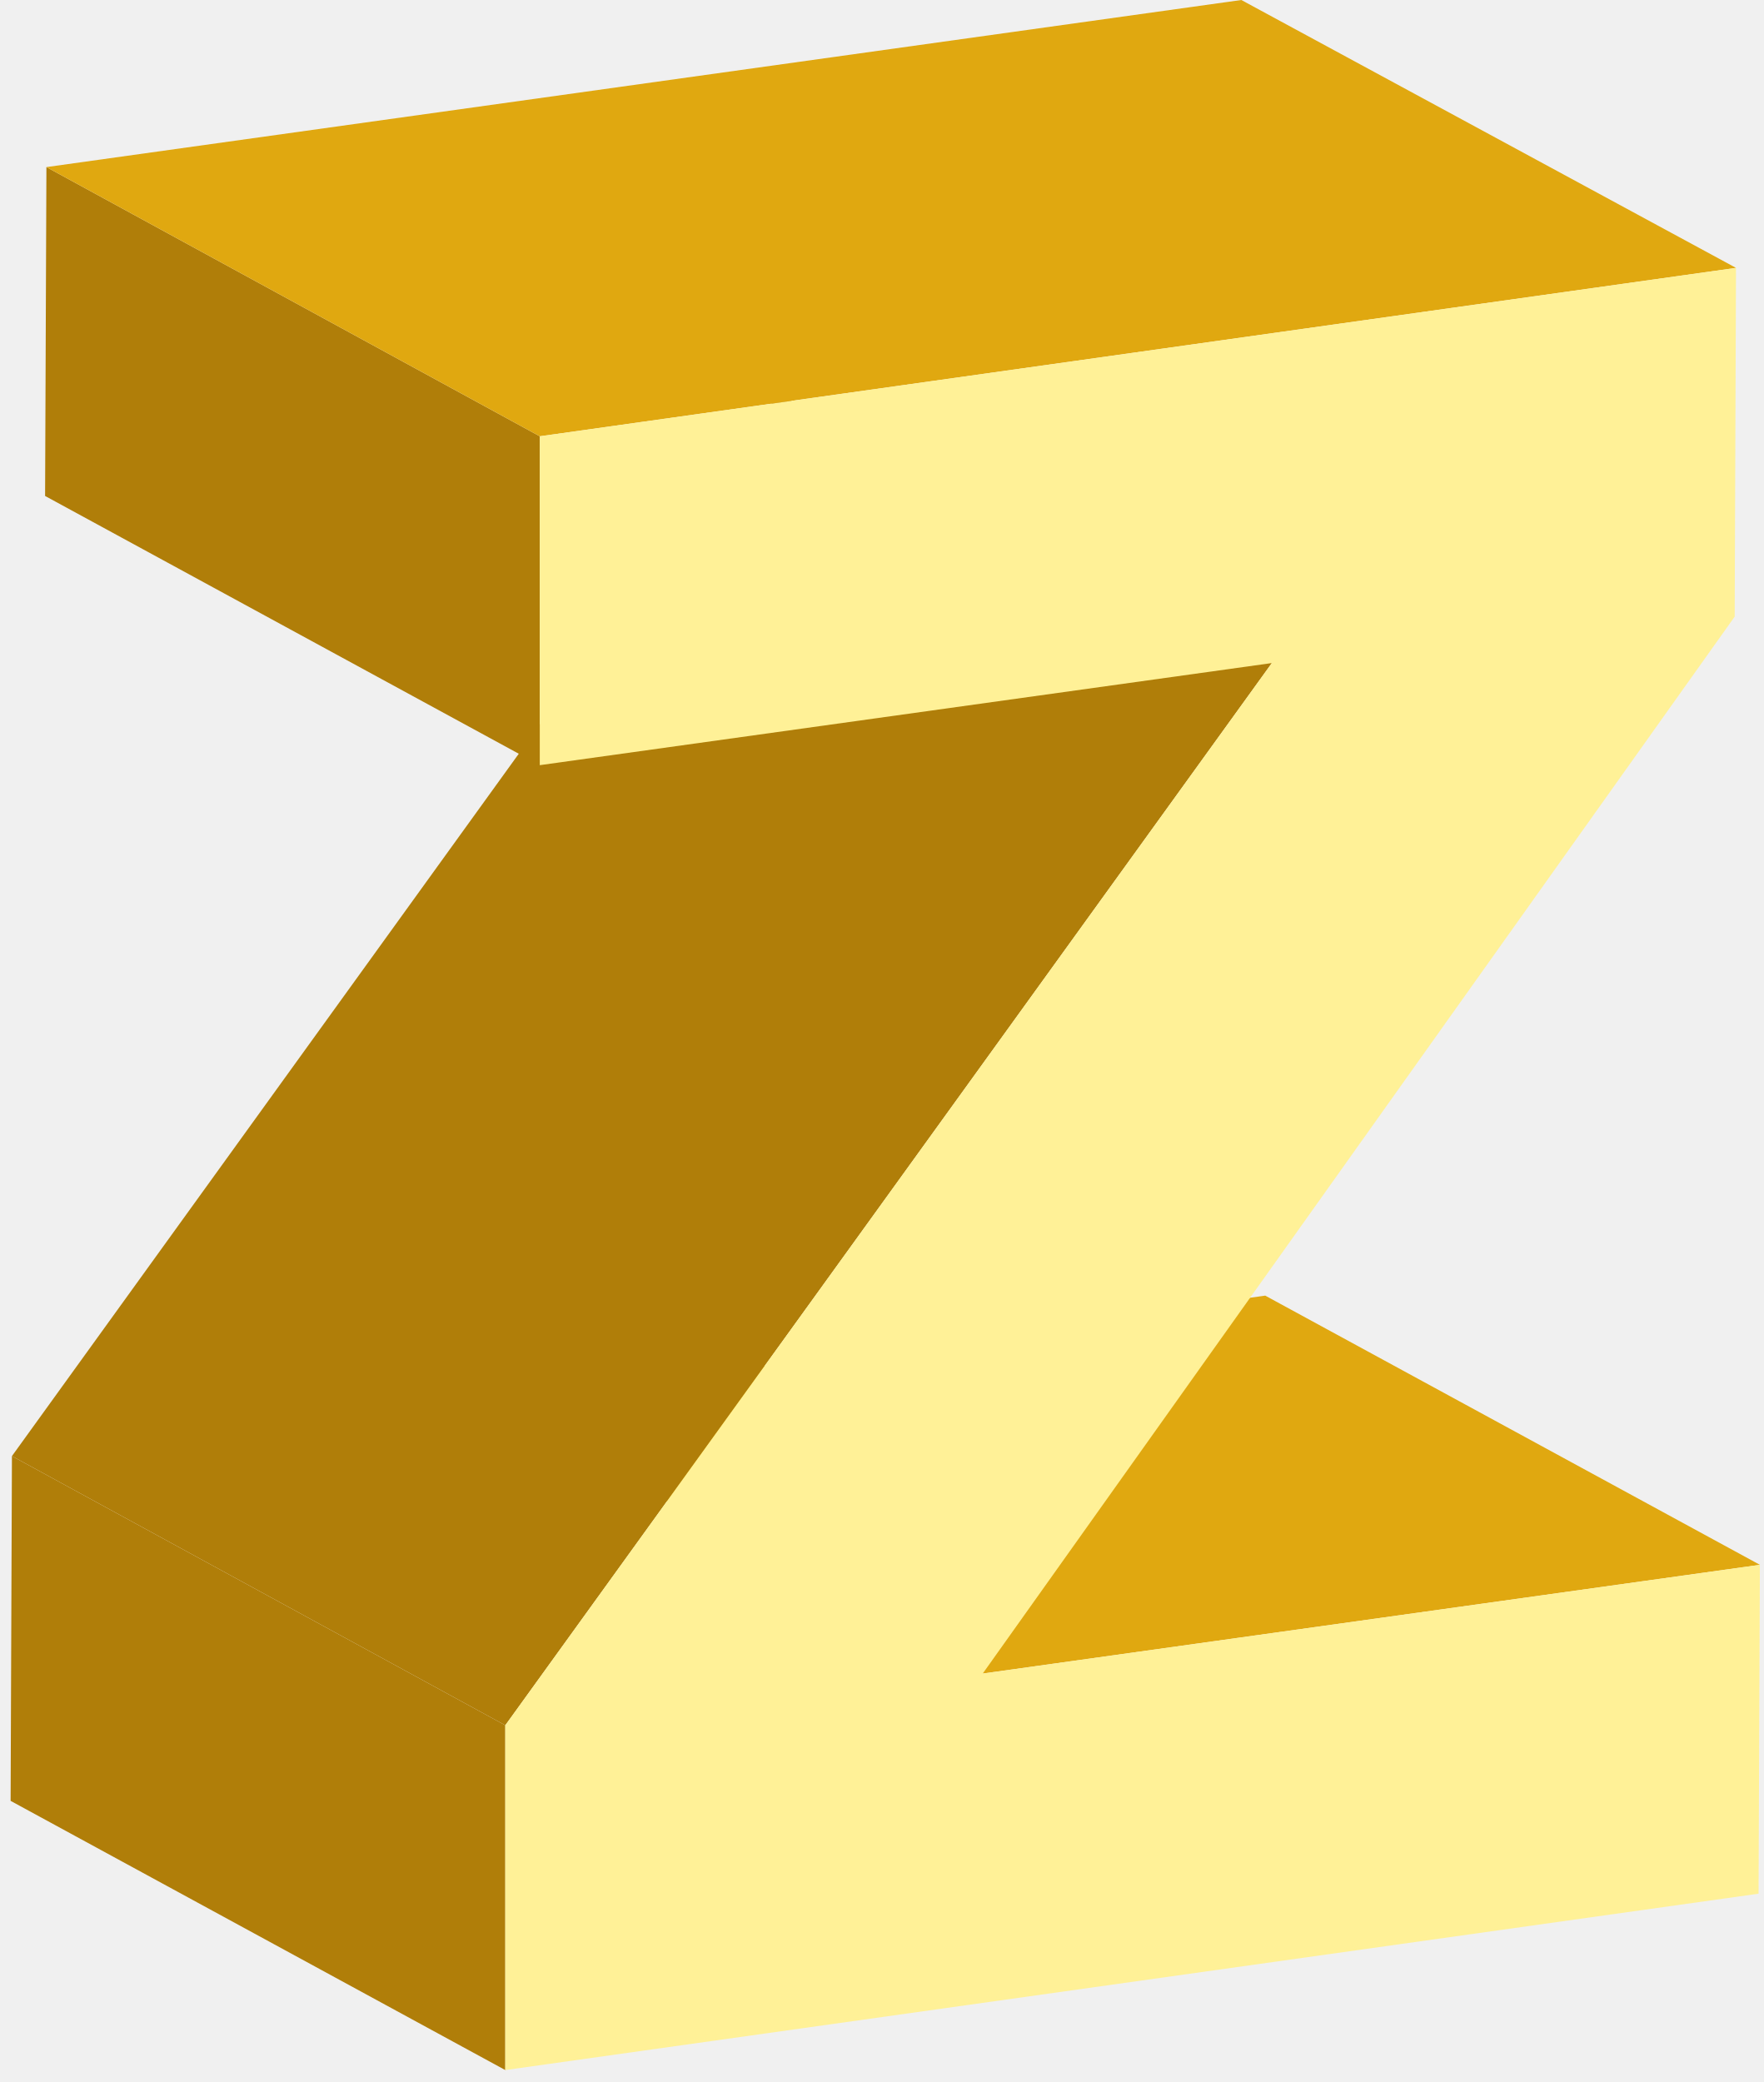
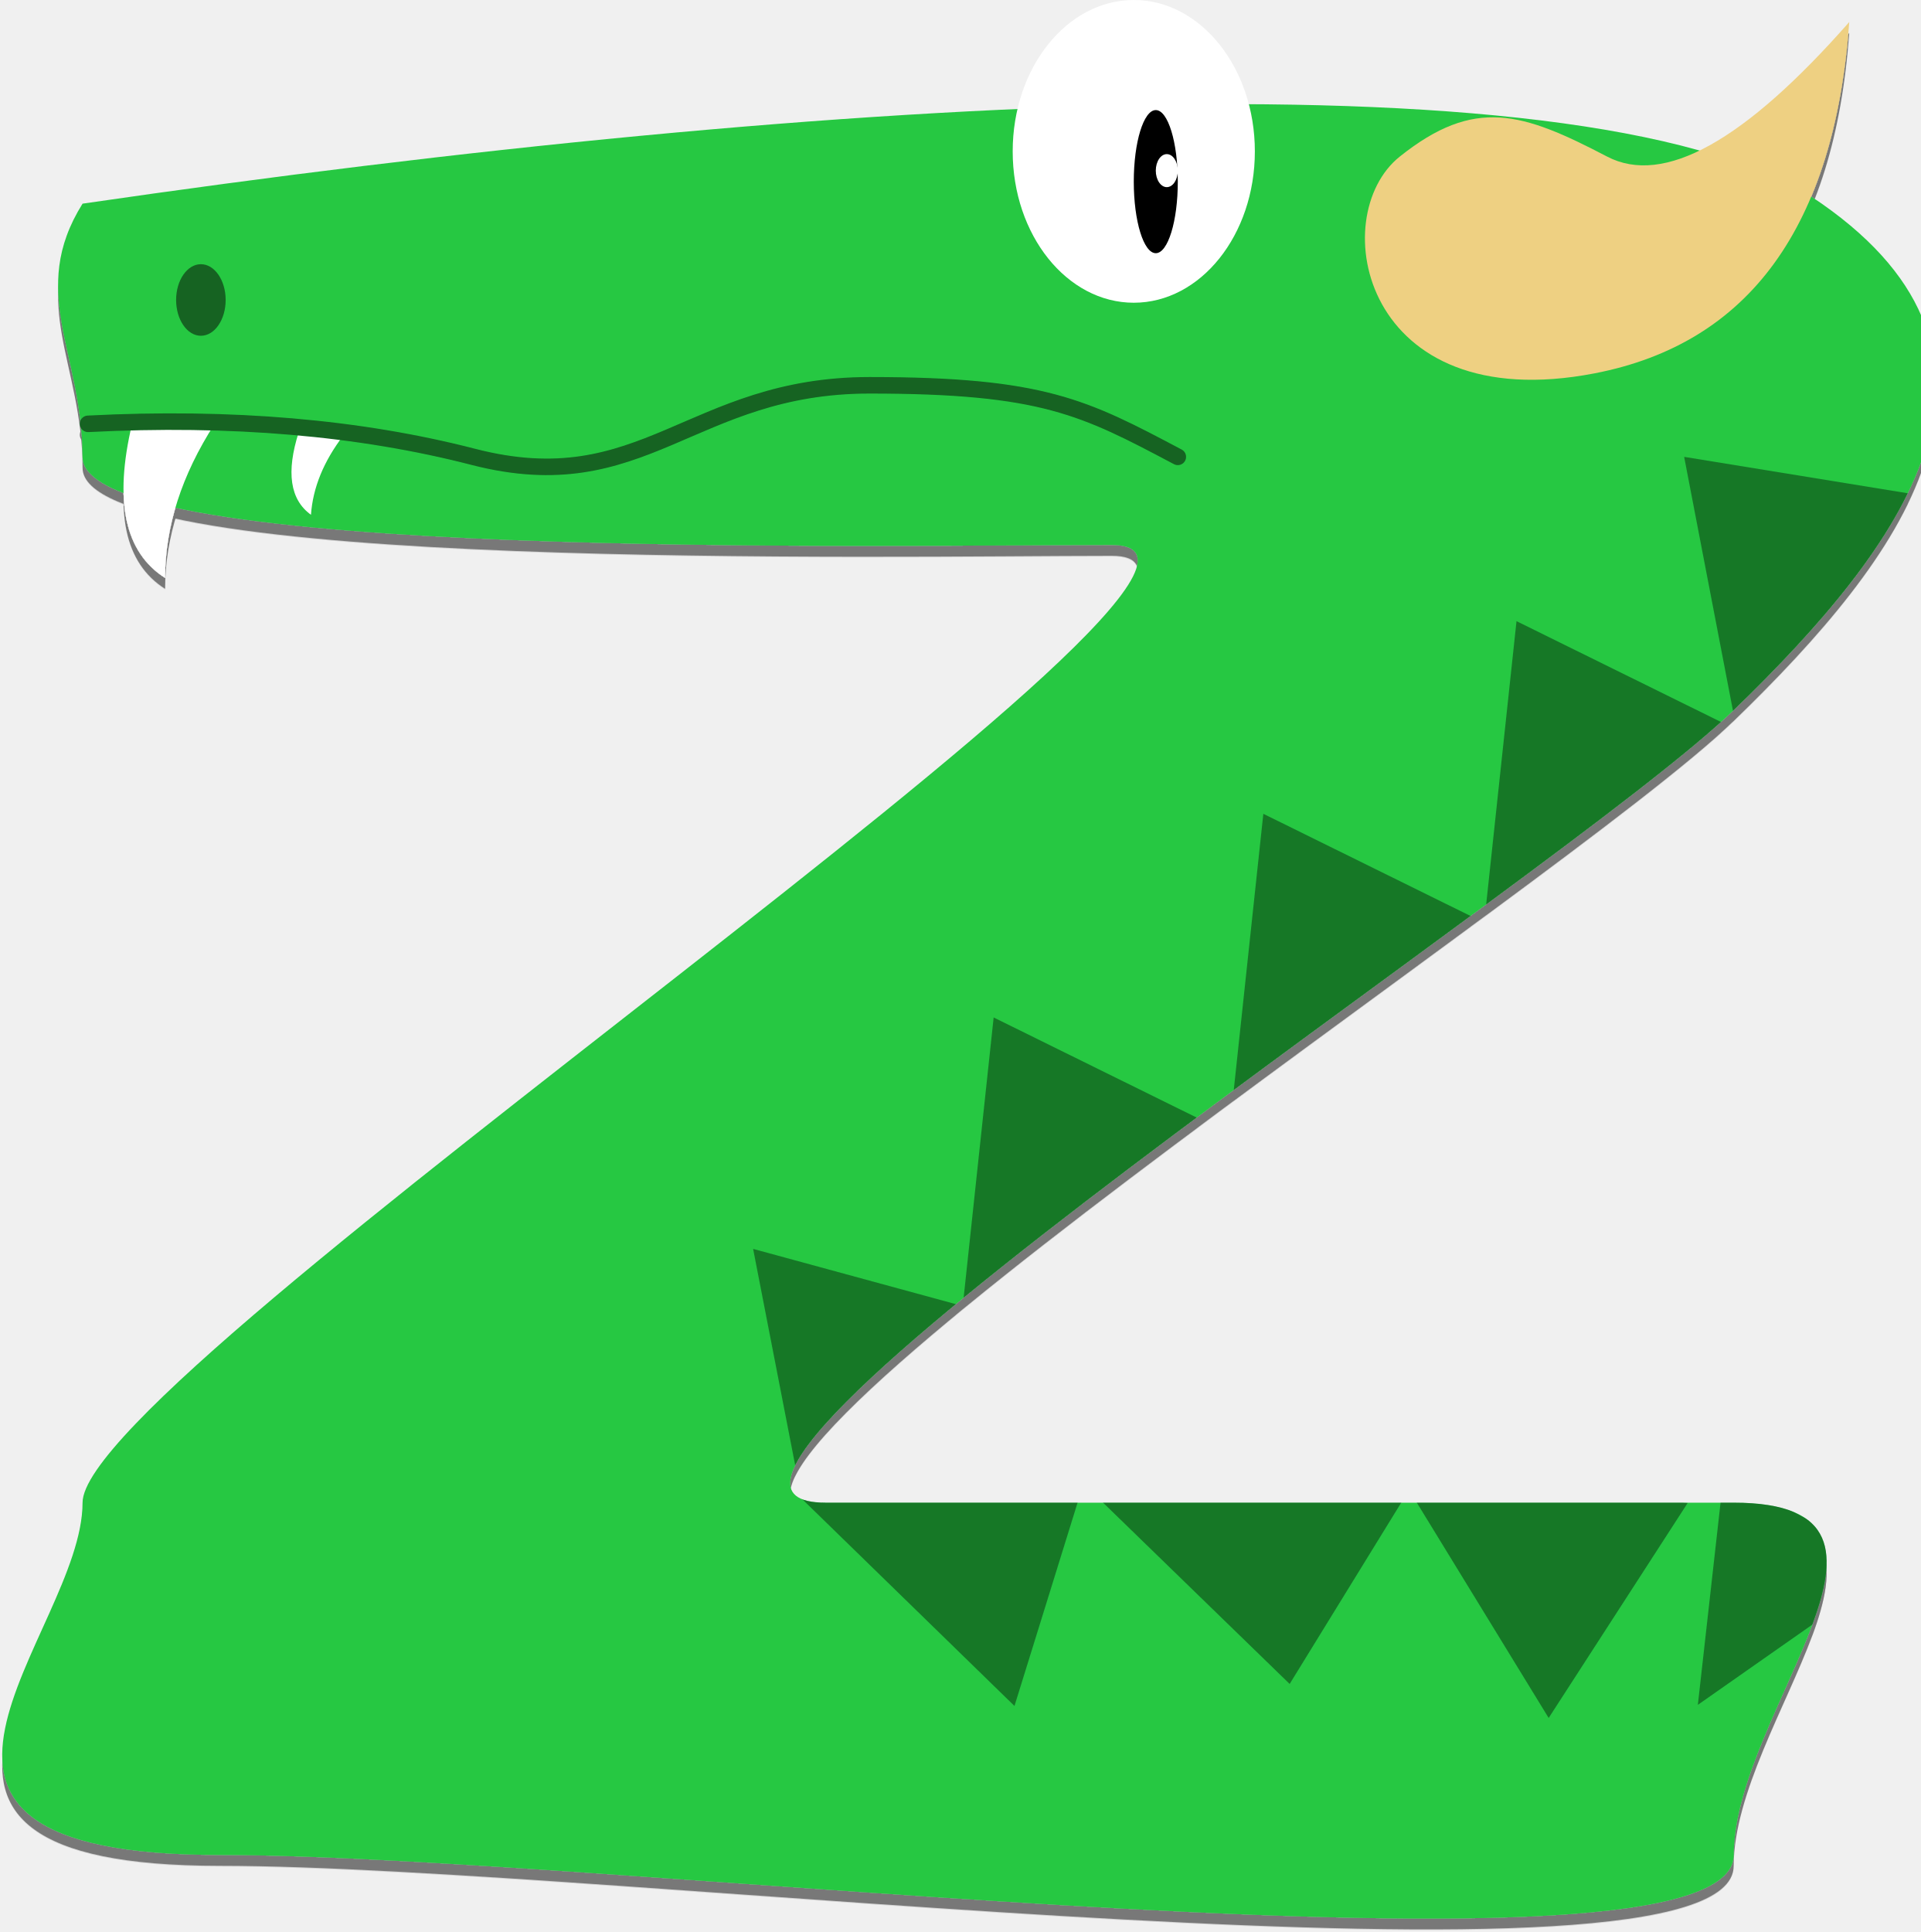
- <svg xmlns="http://www.w3.org/2000/svg" width="133px" height="157px" viewBox="0 0 133 157" version="1.1">
-   <defs />
-   <g id="Page-1" stroke="none" stroke-width="1" fill="none" fill-rule="evenodd">
-     <g id="XMLID_613_" transform="translate(-863, -814)" fill-rule="nonzero">
-       <g id="XMLID_4_" transform="translate(863, 814)">
-         <g id="XMLID_14_" transform="translate(36, 97)" fill="#E0A810">
-           <polygon id="XMLID_582_" points="38.1 29.2 0.9 8.9 59.4 0.7 96.7 21" />
+ <svg xmlns="http://www.w3.org/2000/svg" xmlns:xlink="http://www.w3.org/1999/xlink" width="349px" height="351px" viewBox="0 0 349 351" version="1.1">
+   <defs>
+     <filter x="-0.3%" y="-0.3%" width="100.6%" height="101.1%" filterUnits="objectBoundingBox" id="filter-1">
+       <feOffset dx="0" dy="2" in="SourceAlpha" result="shadowOffsetOuter1" />
+       <feColorMatrix values="0 0 0 0 0   0 0 0 0 0   0 0 0 0 0  0 0 0 0.5 0" type="matrix" in="shadowOffsetOuter1" result="shadowMatrixOuter1" />
+       <feMerge>
+         <feMergeNode in="shadowMatrixOuter1" />
+         <feMergeNode in="SourceGraphic" />
+       </feMerge>
+     </filter>
+     <path d="M15,19 C5,35 15,46 15,65 C15,84 162,81 202,81 C242,81 15,231 15,255 C15,279 -30.864,319 40,319 C110.864,319 315,345 315,319 C315,293 353,255 315,255 C277,255 192,255 150,255 C108,255 284,141 315,111 C346,81 371,47 331,19 C291,-9 151.551,-0.878 15,19 Z" id="path-2" />
+     <path d="M88,0 C85.278,37.12 69.852,58.397 41.722,63.829 C-0.472,71.978 -7.278,35.31 6.333,24.445 C19.944,13.581 28.583,16.39 44,24.445 C54.278,29.815 68.944,21.667 88,0 Z" id="path-4" />
+   </defs>
+   <g id="Symbols" stroke="none" stroke-width="1" fill="none" fill-rule="evenodd">
+     <g id="letter/z" transform="translate(-50, -20)">
+       <g id="z" filter="url(#filter-1)" transform="translate(50, 20)">
+         <g id="Path-95" transform="translate(0, 18)">
+           <mask id="mask-3" fill="white">
+             <use xlink:href="#path-2" />
+           </mask>
+           <use id="Mask" fill="#25C843" xlink:href="#path-2" />
+           <path d="M175.128,219.332 L178.868,220.351 L145.345,252.655 L136.836,208.895 L174.925,219.277 L180.541,166.85 L219.616,186.116 L175.128,219.332 Z M256.015,252.693 L234.323,287.935 L198.354,252.993 L255.794,252.333 L253.998,249.401 L306.65,255.041 L281.384,294.116 L256.015,252.693 Z M349,72 L316,117 L306,65 L349,72 Z M314.616,114.116 L269.901,147.502 L275.541,94.85 L314.616,114.116 Z M268.616,149.116 L223.901,182.502 L229.541,129.85 L268.616,149.116 Z M184.323,291.935 L144.354,252.993 L197.239,250.328 L184.323,291.935 Z M308.488,291.732 L313.192,249.854 L344.358,266.594 L308.488,291.732 Z" id="Combined-Shape" fill="#000000" opacity="0.4" mask="url(#mask-3)" />
        </g>
-         <g id="XMLID_12_" transform="translate(0, 109)" fill="#B07E09">
-           <polygon id="XMLID_13_" points="38.1 47.1 0.8 26.8 0.9 0.8 38.1 21.1" />
+         <ellipse id="Oval" fill="#000000" opacity="0.5" cx="36.5" cy="54.5" rx="4.5" ry="6.5" />
+         <g id="horn" transform="translate(248, 4)">
+           <mask id="mask-5" fill="white">
+             <use xlink:href="#path-4" />
+           </mask>
+           <use id="Mask" fill="#EED082" xlink:href="#path-4" />
        </g>
-         <g id="XMLID_10_" transform="translate(0, 29)" fill="#B07E09">
-           <polygon id="XMLID_11_" points="38.1 101.1 0.9 80.8 58.7 0.7 95.9 21" />
-         </g>
-         <g id="XMLID_8_" transform="translate(3, 12)" fill="#B07E09">
-           <polygon id="XMLID_9_" points="37.7 45.7 0.4 25.4 0.5 0.6 37.7 20.9" />
-         </g>
-         <g id="XMLID_6_" transform="translate(3, 0)" fill="#E0A810">
-           <polygon id="XMLID_7_" points="37.7 32.9 0.5 12.6 90.6 0 127.9 20.2" />
-         </g>
-         <g id="XMLID_5_" transform="translate(38, 20)" fill="#FFF197">
-           <polygon id="XMLID_16_" points="92.9 0.2 92.8 26.5 36.1 106.2 94.7 98 94.6 122.8 0.1 136.1 0.1 110.1 57.9 30 2.7 37.7 2.7 12.9" />
-         </g>
+         <path d="M24,77 C20.667,91 22.667,100.333 30,105 C30,95.667 33,86.333 39,77 L24,77 Z" id="Path-94" fill="#FFFFFF" />
+         <path d="M53.756,78.752 C51.944,86.161 53.031,91.1 57.016,93.57 C57.016,88.631 58.646,83.691 61.906,78.752 L53.756,78.752 Z" id="Path-94-Copy" fill="#FFFFFF" transform="translate(57.40649, 86.16109) rotate(4) translate(-57.40649, -86.16109) " />
+         <path d="M16,77 C42,75.667 65.333,77.667 86,83 C117,91 125.501,70 158,70 C189.501,70 197,74 214,83" id="Path-69" stroke="#126321" stroke-width="3" stroke-linecap="round" />
+         <ellipse id="Oval-22" fill="#FFFFFF" cx="206" cy="27.5" rx="22" ry="27.5" />
+         <ellipse id="Oval-2" fill="#000000" cx="210" cy="33" rx="4" ry="13" />
+         <ellipse id="Oval-3" fill="#FFFFFF" cx="212" cy="31" rx="2" ry="3" />
      </g>
    </g>
  </g>
</svg>
